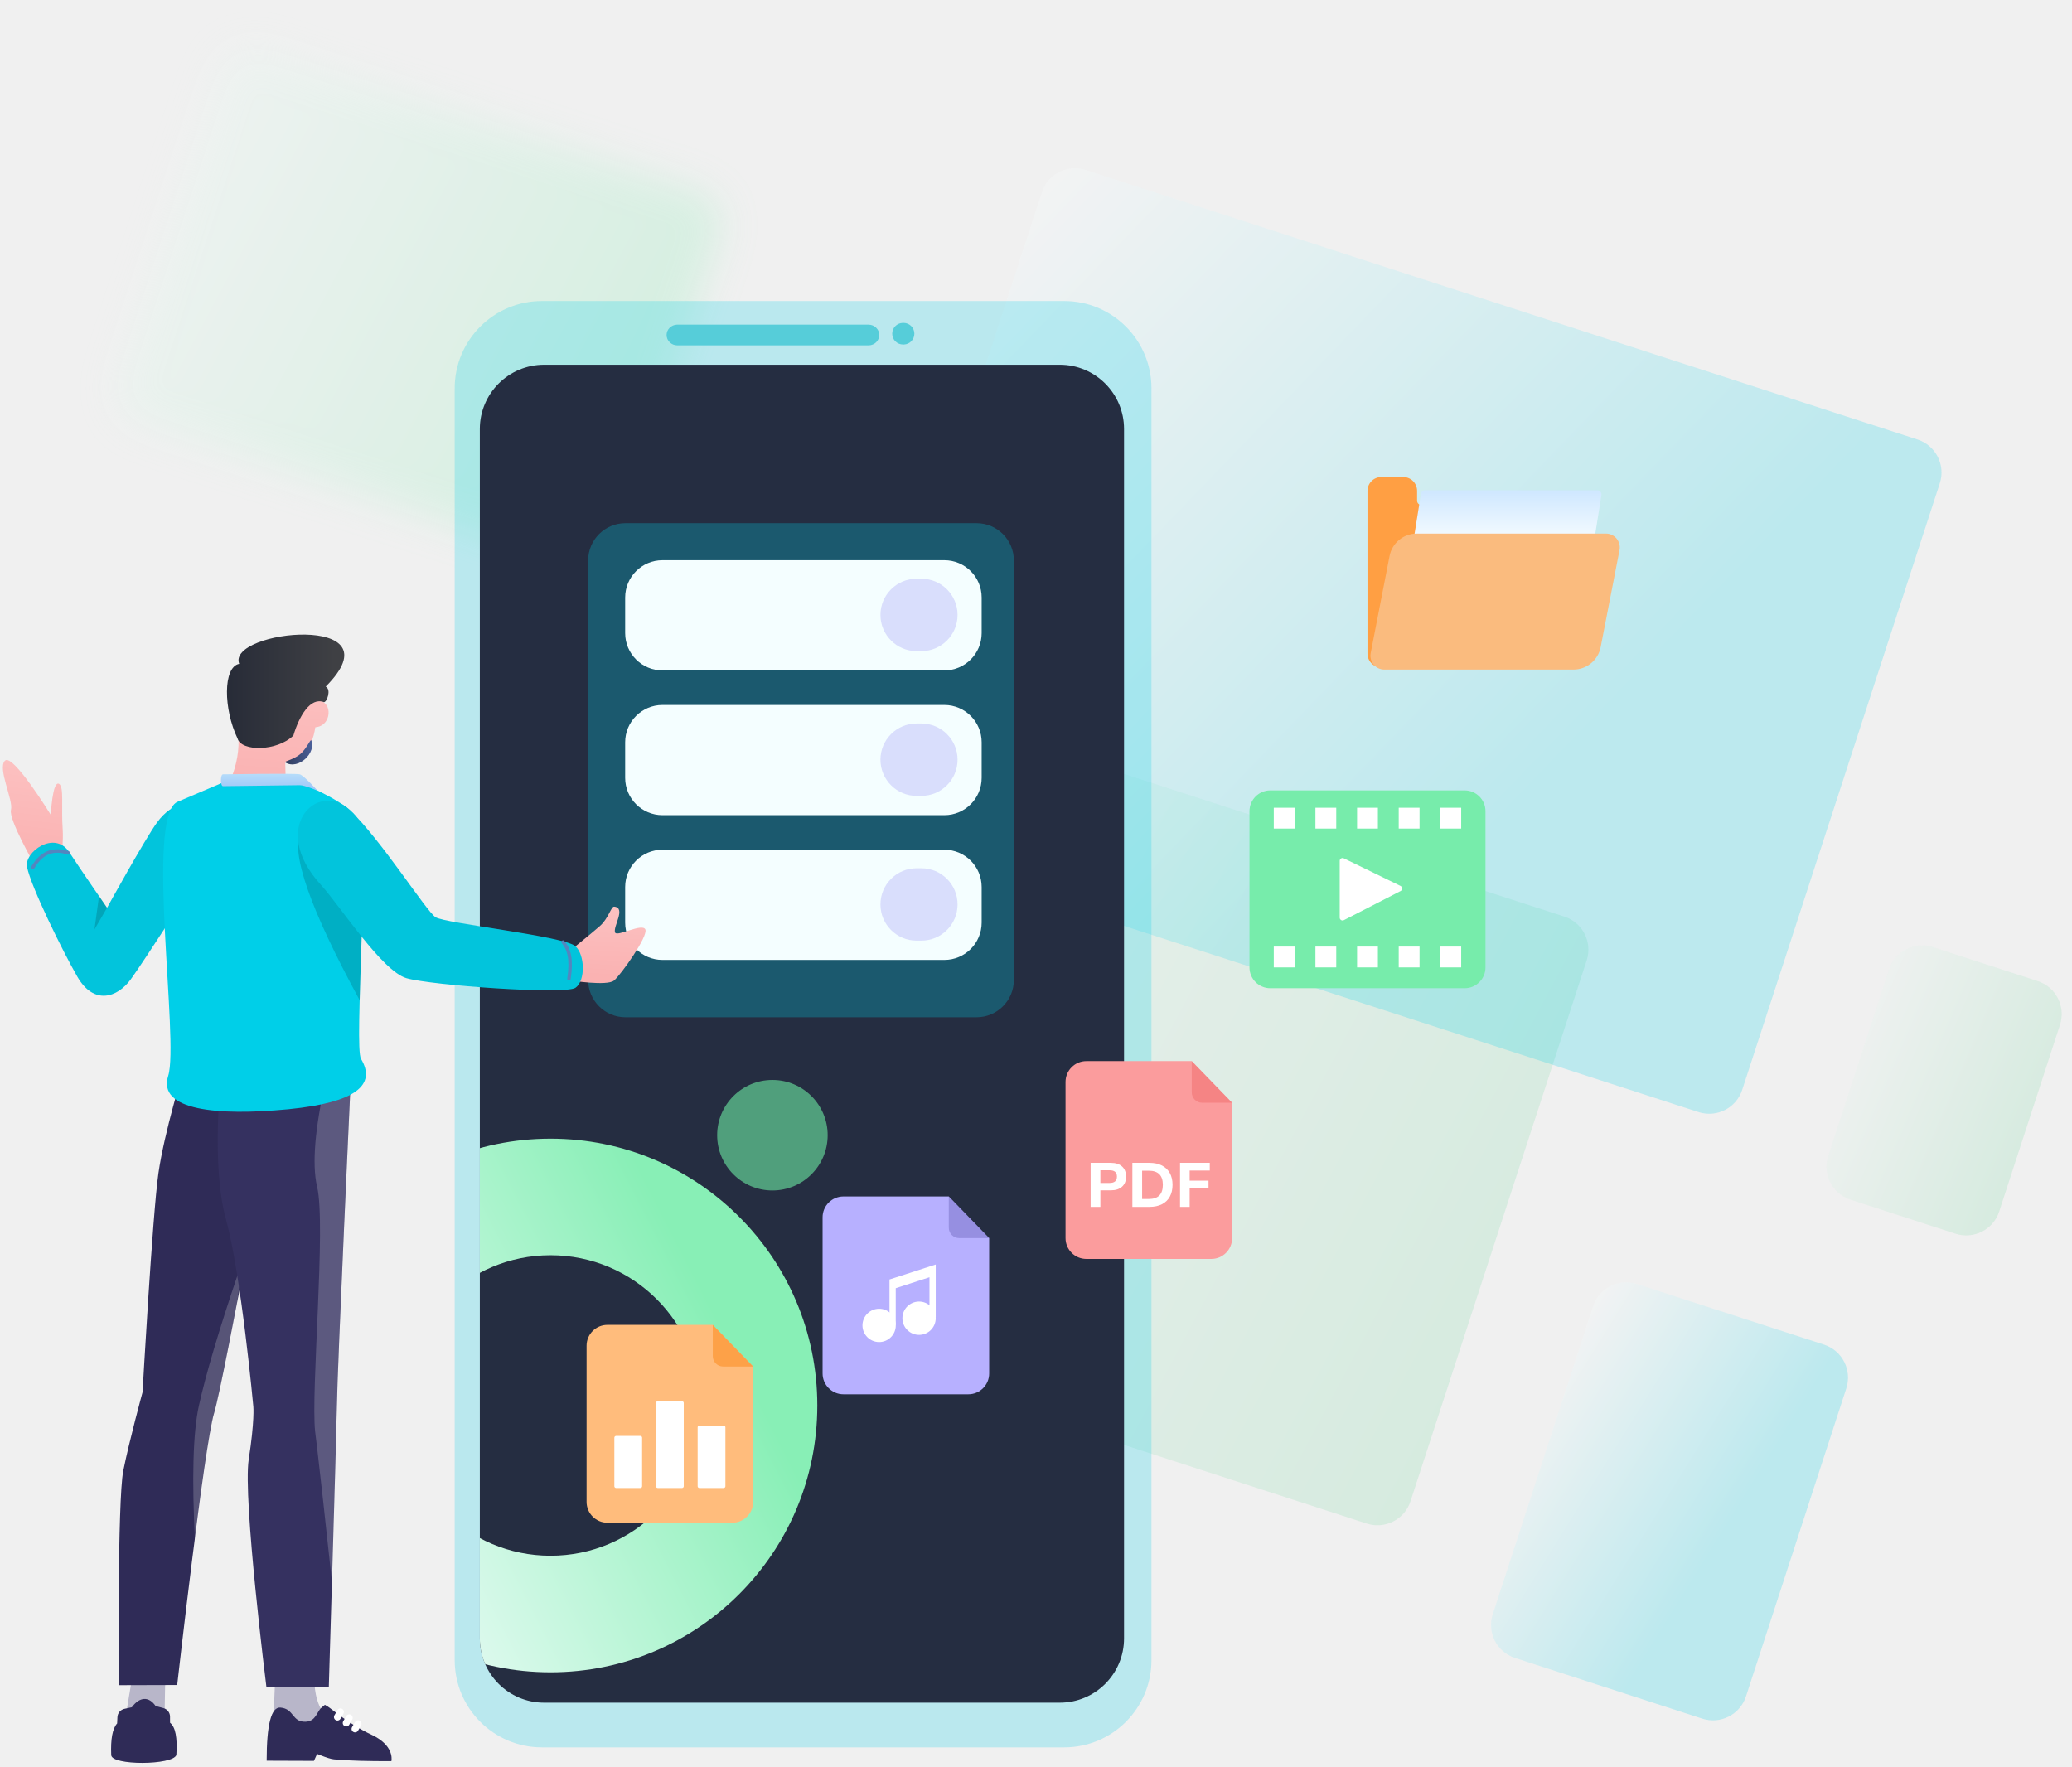
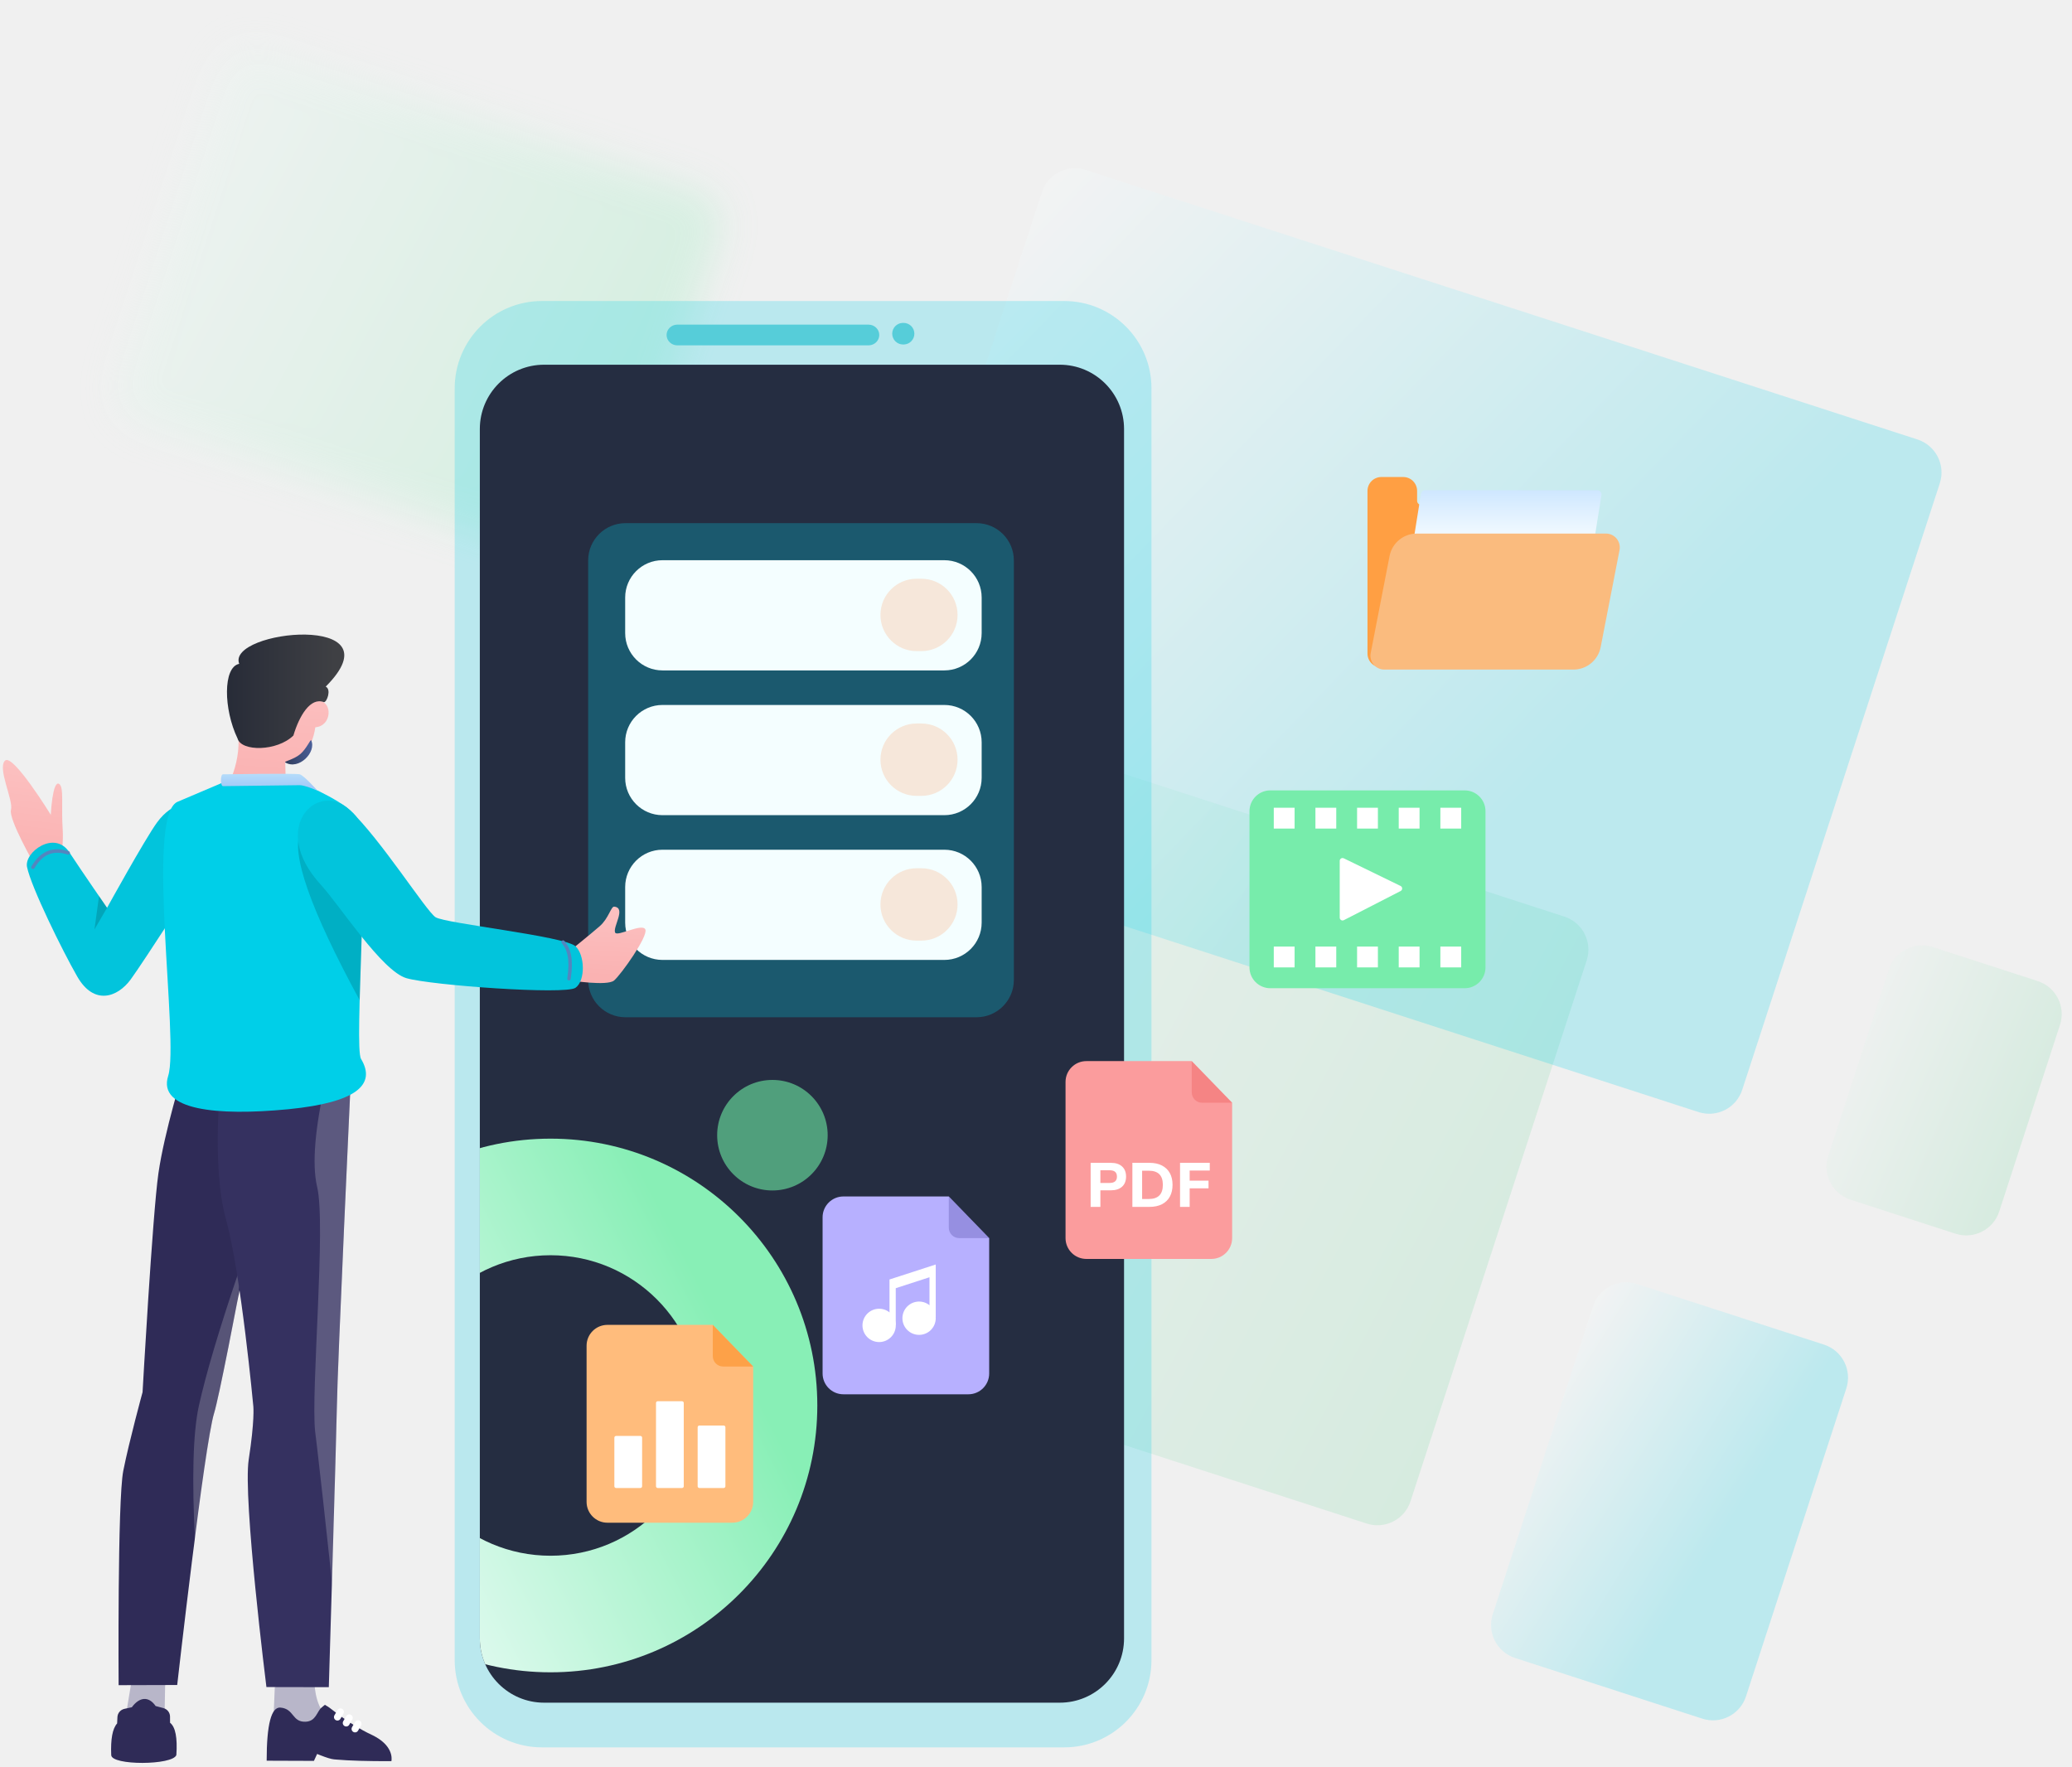
<svg xmlns="http://www.w3.org/2000/svg" width="597" height="509" viewBox="0 0 597 509" fill="none">
  <g id="Illustration">
    <g id="Shape">
      <path id="Rectangle" opacity="0.129" fill-rule="evenodd" clip-rule="evenodd" d="M224.049 201.131C225.758 195.885 231.392 193.014 236.64 194.715L450.75 264.103C456.01 265.808 458.888 271.457 457.175 276.713L406.403 432.568C404.695 437.813 399.06 440.684 393.812 438.983L179.702 369.595C174.443 367.891 171.564 362.242 173.277 356.985L224.049 201.131Z" fill="url(#paint0_linear)" />
      <path id="Rectangle_2" opacity="0.216" fill-rule="evenodd" clip-rule="evenodd" d="M300.198 55.366C301.907 50.121 307.541 47.25 312.79 48.951L552.488 126.631C557.747 128.336 560.626 133.984 558.913 139.241L501.983 314C500.274 319.246 494.64 322.117 489.392 320.416L249.693 242.735C244.434 241.031 241.555 235.382 243.268 230.125L300.198 55.366Z" fill="url(#paint1_linear)" />
      <g id="Rectangle_3" opacity="0.227" filter="url(#filter0_f)">
        <path fill-rule="evenodd" clip-rule="evenodd" d="M63.116 20.796C64.825 15.551 70.459 12.68 75.707 14.381L200.733 54.898C205.992 56.603 208.871 62.252 207.158 67.509L178.249 156.25C176.54 161.496 170.906 164.367 165.658 162.666L40.633 122.148C35.373 120.444 32.495 114.795 34.207 109.538L63.116 20.796Z" fill="url(#paint2_linear)" />
      </g>
      <path id="Rectangle_4" opacity="0.216" fill-rule="evenodd" clip-rule="evenodd" d="M459.01 376.356C460.719 371.11 466.353 368.239 471.601 369.94L525.549 387.423C530.808 389.128 533.686 394.777 531.974 400.034L503.065 488.775C501.356 494.021 495.722 496.891 490.474 495.191L436.526 477.708C431.267 476.003 428.388 470.354 430.101 465.097L459.01 376.356Z" fill="url(#paint3_linear)" />
      <path id="Rectangle_5" opacity="0.129" fill-rule="evenodd" clip-rule="evenodd" d="M544.274 279.284C545.983 274.038 551.617 271.168 556.865 272.869L587.12 282.673C592.38 284.378 595.258 290.027 593.545 295.284L576.03 349.051C574.321 354.297 568.687 357.168 563.439 355.467L533.184 345.662C527.924 343.957 525.046 338.308 526.758 333.052L544.274 279.284Z" fill="url(#paint4_linear)" />
    </g>
    <g id="Cloud Storage">
      <g id="Phone1">
        <path id="Rectangle_6" fill-rule="evenodd" clip-rule="evenodd" d="M131.011 111.871C131.011 97.989 142.265 86.734 156.148 86.734H306.632C320.515 86.734 331.769 97.989 331.769 111.871V478.328C331.769 492.211 320.515 503.465 306.632 503.465H156.148C142.265 503.465 131.011 492.211 131.011 478.328V111.871Z" fill="#00CFE8" fill-opacity="0.225" />
        <g id="Group 52">
          <path id="Rectangle_7" fill-rule="evenodd" clip-rule="evenodd" d="M138.251 123.606C138.251 113.377 146.544 105.084 156.773 105.084H305.349C315.578 105.084 323.87 113.377 323.87 123.606V472.067C323.87 482.296 315.578 490.589 305.349 490.589H156.773C146.544 490.589 138.251 482.296 138.251 472.067V123.606Z" fill="#252D41" />
          <mask id="mask0" mask-type="alpha" maskUnits="userSpaceOnUse" x="138" y="105" width="186" height="386">
            <path id="Rectangle_8" fill-rule="evenodd" clip-rule="evenodd" d="M138.251 123.606C138.251 113.377 146.544 105.084 156.773 105.084H305.349C315.578 105.084 323.87 113.377 323.87 123.606V472.067C323.87 482.296 315.578 490.589 305.349 490.589H156.773C146.544 490.589 138.251 482.296 138.251 472.067V123.606Z" fill="white" />
          </mask>
          <g mask="url(#mask0)">
            <ellipse id="Oval" cx="222.555" cy="327.082" rx="15.921" ry="15.924" fill="#68DE9E" fill-opacity="0.642" />
            <path id="Oval_2" fill-rule="evenodd" clip-rule="evenodd" d="M158.623 328.077C201.076 328.077 235.491 362.498 235.491 404.958C235.491 447.419 201.076 481.839 158.623 481.839C116.171 481.839 81.756 447.419 81.756 404.958C81.756 362.498 116.171 328.077 158.623 328.077ZM158.623 361.666C134.718 361.666 115.339 381.048 115.339 404.958C115.339 428.868 134.718 448.251 158.623 448.251C182.529 448.251 201.908 428.868 201.908 404.958C201.908 381.048 182.529 361.666 158.623 361.666Z" fill="url(#paint5_linear)" />
          </g>
        </g>
        <path id="Path" d="M250.232 93.532C251.95 93.532 253.342 94.869 253.342 96.518C253.342 98.13 252.011 99.444 250.346 99.502L250.232 99.504H195.17C193.453 99.504 192.061 98.167 192.061 96.518C192.061 94.906 193.392 93.592 195.056 93.534L195.17 93.532H250.232Z" fill="#56CDD9" />
        <path id="Path_2" d="M260.346 93.035C262.063 93.035 263.455 94.427 263.455 96.145C263.455 97.824 262.124 99.193 260.46 99.253L260.346 99.255H260.183C258.465 99.255 257.073 97.862 257.073 96.145C257.073 94.465 258.404 93.097 260.069 93.037L260.183 93.035H260.346Z" fill="#56CDD9" />
      </g>
      <g id="Group 28">
        <path id="Rectangle_9" fill-rule="evenodd" clip-rule="evenodd" d="M307.011 311.734C307.011 308.421 309.697 305.734 313.011 305.734H343.375L355.011 317.734V356.734C355.011 360.048 352.324 362.734 349.011 362.734H313.011C309.697 362.734 307.011 360.048 307.011 356.734V311.734Z" fill="#FB9C9D" />
        <path id="PDF" fill-rule="evenodd" clip-rule="evenodd" d="M317.052 347.734V342.964H320.076C321.456 342.964 322.53 342.616 323.298 341.92C324.066 341.224 324.45 340.252 324.45 339.004C324.45 337.756 324.066 336.784 323.298 336.088C322.53 335.392 321.456 335.044 320.076 335.044V335.044H314.244V347.734H317.052ZM319.716 340.84H317.052V337.186H319.716C320.424 337.186 320.952 337.336 321.3 337.636C321.648 337.936 321.822 338.398 321.822 339.022C321.822 340.234 321.12 340.84 319.716 340.84V340.84ZM331.2 347.734C332.592 347.734 333.786 347.482 334.782 346.978C335.778 346.474 336.537 345.745 337.059 344.791C337.581 343.837 337.842 342.7 337.842 341.38C337.842 340.06 337.578 338.926 337.05 337.978C336.522 337.03 335.76 336.304 334.764 335.8C333.768 335.296 332.58 335.044 331.2 335.044V335.044H326.268V347.734H331.2ZM331.002 345.466H329.076V337.312H331.002C333.702 337.312 335.052 338.668 335.052 341.38C335.052 344.104 333.702 345.466 331.002 345.466V345.466ZM342.774 347.734V342.388H348.21V340.174H342.774V337.258H348.57V335.044H340.002V347.734H342.774Z" fill="white" />
        <path id="Path_3" opacity="0.34" d="M355.011 317.734H346.375C344.718 317.734 343.375 316.391 343.375 314.734V305.734L355.011 317.734Z" fill="#EA5455" />
      </g>
      <g id="Group 28_2">
        <path id="Rectangle_10" fill-rule="evenodd" clip-rule="evenodd" d="M169.011 387.734C169.011 384.421 171.697 381.734 175.011 381.734H205.375L217.011 393.734V432.734C217.011 436.048 214.324 438.734 211.011 438.734H175.011C171.697 438.734 169.011 436.048 169.011 432.734V387.734Z" fill="#FFBC7C" />
        <path id="Rectangle_11" fill-rule="evenodd" clip-rule="evenodd" d="M177.011 414.234C177.011 413.958 177.235 413.734 177.511 413.734H184.511C184.787 413.734 185.011 413.958 185.011 414.234V428.234C185.011 428.511 184.787 428.734 184.511 428.734H177.511C177.235 428.734 177.011 428.511 177.011 428.234V414.234Z" fill="white" />
        <path id="Rectangle_12" fill-rule="evenodd" clip-rule="evenodd" d="M189.011 404.234C189.011 403.958 189.235 403.734 189.511 403.734H196.511C196.787 403.734 197.011 403.958 197.011 404.234V428.234C197.011 428.511 196.787 428.734 196.511 428.734H189.511C189.235 428.734 189.011 428.511 189.011 428.234V404.234Z" fill="white" />
        <path id="Rectangle_13" fill-rule="evenodd" clip-rule="evenodd" d="M201.011 411.234C201.011 410.958 201.235 410.734 201.511 410.734H208.511C208.787 410.734 209.011 410.958 209.011 411.234V428.234C209.011 428.511 208.787 428.734 208.511 428.734H201.511C201.235 428.734 201.011 428.511 201.011 428.234V411.234Z" fill="white" />
        <path id="Path_4" opacity="0.733" d="M217.011 393.734H208.375C206.718 393.734 205.375 392.391 205.375 390.734V381.734L217.011 393.734Z" fill="#FC9735" />
      </g>
      <g id="Group 28_3">
        <path id="Rectangle_14" fill-rule="evenodd" clip-rule="evenodd" d="M237.011 350.734C237.011 347.421 239.697 344.734 243.011 344.734H273.375L285.011 356.734V395.734C285.011 399.048 282.324 401.734 279.011 401.734H243.011C239.697 401.734 237.011 399.048 237.011 395.734V350.734Z" fill="#B7B0FF" />
        <g id="Group 31">
          <circle id="Oval_3" cx="253.302" cy="381.884" r="4.8" fill="white" />
          <circle id="Oval_4" cx="264.811" cy="379.813" r="4.8" fill="white" />
          <path id="Path_5" fill-rule="evenodd" clip-rule="evenodd" d="M269.611 364.338V379.451H267.811L267.81 368.012L258.088 371.164V381.74H256.288L256.289 368.655L269.611 364.338Z" fill="white" />
        </g>
        <path id="Path_6" opacity="0.34" d="M285.011 356.734H276.375C274.718 356.734 273.375 355.391 273.375 353.734V344.734L285.011 356.734Z" fill="#564EA6" />
      </g>
      <g id="Group 73">
        <path id="Rectangle_15" opacity="0.273" fill-rule="evenodd" clip-rule="evenodd" d="M292.122 161.486C292.122 155.548 287.308 150.734 281.37 150.734H180.215C174.277 150.734 169.463 155.548 169.463 161.486V282.347C169.463 288.285 174.277 293.099 180.215 293.099H281.37C287.308 293.099 292.122 288.285 292.122 282.347V161.486Z" fill="#00CFE8" />
        <path id="Rectangle_16" fill-rule="evenodd" clip-rule="evenodd" d="M282.845 172.164C282.845 166.225 278.031 161.412 272.093 161.412H190.881C184.943 161.412 180.129 166.225 180.129 172.164V182.414C180.129 188.352 184.943 193.166 190.881 193.166H272.093C278.031 193.166 282.845 188.352 282.845 182.414V172.164Z" fill="#F4FEFF" />
-         <path id="Rectangle_17" fill-rule="evenodd" clip-rule="evenodd" d="M275.9 177.178C275.9 171.419 271.232 166.75 265.473 166.75H264.107C258.348 166.75 253.68 171.419 253.68 177.178V177.178C253.68 182.936 258.348 187.605 264.107 187.605H265.473C271.232 187.605 275.9 182.936 275.9 177.178V177.178Z" fill="#7367F0" fill-opacity="0.21" />
+         <path id="Rectangle_17" fill-rule="evenodd" clip-rule="evenodd" d="M275.9 177.178C275.9 171.419 271.232 166.75 265.473 166.75H264.107C258.348 166.75 253.68 171.419 253.68 177.178V177.178C253.68 182.936 258.348 187.605 264.107 187.605H265.473C271.232 187.605 275.9 182.936 275.9 177.178V177.178Z" fill="#ff914d" fill-opacity="0.21" />
        <path id="Rectangle_18" fill-rule="evenodd" clip-rule="evenodd" d="M282.845 213.872C282.845 207.934 278.031 203.12 272.093 203.12H190.881C184.943 203.12 180.129 207.934 180.129 213.872V224.122C180.129 230.06 184.943 234.874 190.881 234.874H272.093C278.031 234.874 282.845 230.06 282.845 224.122V213.872Z" fill="#F4FEFF" />
-         <path id="Rectangle_19" fill-rule="evenodd" clip-rule="evenodd" d="M275.9 218.886C275.9 213.127 271.232 208.459 265.473 208.459H264.107C258.348 208.459 253.68 213.127 253.68 218.886V218.886C253.68 224.645 258.348 229.313 264.107 229.313H265.473C271.232 229.313 275.9 224.645 275.9 218.886V218.886Z" fill="#7367F0" fill-opacity="0.21" />
+         <path id="Rectangle_19" fill-rule="evenodd" clip-rule="evenodd" d="M275.9 218.886C275.9 213.127 271.232 208.459 265.473 208.459H264.107C258.348 208.459 253.68 213.127 253.68 218.886V218.886C253.68 224.645 258.348 229.313 264.107 229.313H265.473C271.232 229.313 275.9 224.645 275.9 218.886V218.886Z" fill="#ff914d" fill-opacity="0.21" />
        <path id="Rectangle_20" fill-rule="evenodd" clip-rule="evenodd" d="M282.845 255.58C282.845 249.642 278.031 244.828 272.093 244.828H190.881C184.943 244.828 180.129 249.642 180.129 255.58V265.83C180.129 271.768 184.943 276.582 190.881 276.582H272.093C278.031 276.582 282.845 271.768 282.845 265.83V255.58Z" fill="#F4FEFF" />
-         <path id="Rectangle_21" fill-rule="evenodd" clip-rule="evenodd" d="M275.9 260.594C275.9 254.835 271.232 250.167 265.473 250.167H264.107C258.348 250.167 253.68 254.835 253.68 260.594V260.594C253.68 266.353 258.348 271.021 264.107 271.021H265.473C271.232 271.021 275.9 266.353 275.9 260.594V260.594Z" fill="#7367F0" fill-opacity="0.21" />
+         <path id="Rectangle_21" fill-rule="evenodd" clip-rule="evenodd" d="M275.9 260.594C275.9 254.835 271.232 250.167 265.473 250.167H264.107C258.348 250.167 253.68 254.835 253.68 260.594V260.594C253.68 266.353 258.348 271.021 264.107 271.021H265.473C271.232 271.021 275.9 266.353 275.9 260.594V260.594Z" fill="#ff914d" fill-opacity="0.21" />
      </g>
      <g id="Group 37">
        <path id="Rectangle_22" fill-rule="evenodd" clip-rule="evenodd" d="M394.011 141.44C394.011 139.231 395.802 137.44 398.011 137.44L404.306 137.44C406.515 137.44 408.306 139.231 408.306 141.44V144.274C408.306 144.947 408.852 145.493 409.526 145.493H454.937C457.146 145.493 458.937 147.284 458.937 149.493V188.307C458.937 190.517 457.146 192.307 454.937 192.307H398.011C395.802 192.307 394.011 190.517 394.011 188.307V141.44Z" fill="#FF9F43" />
        <path id="Rectangle_23" fill-rule="evenodd" clip-rule="evenodd" d="M409.413 142.277C409.508 141.686 410.018 141.25 410.618 141.25H460.212C460.962 141.25 461.534 141.921 461.416 142.662L453.965 189.375C453.871 189.967 453.36 190.402 452.761 190.402H403.166C402.416 190.402 401.844 189.732 401.962 188.991L409.413 142.277Z" fill="url(#paint6_linear)" />
        <path id="Rectangle_24" fill-rule="evenodd" clip-rule="evenodd" d="M462.705 153.733C465.221 153.733 467.112 156.027 466.632 158.496L461.196 186.453C460.465 190.212 457.172 192.926 453.343 192.926H398.863C396.348 192.926 394.457 190.632 394.937 188.163L400.373 160.206C401.104 156.447 404.396 153.733 408.226 153.733L462.705 153.733Z" fill="#FABB7E" />
      </g>
      <g id="Group 28_4">
        <path id="Rectangle_25" fill-rule="evenodd" clip-rule="evenodd" d="M360.011 233.734C360.011 230.421 362.697 227.734 366.011 227.734H422.011C425.324 227.734 428.011 230.421 428.011 233.734V278.734C428.011 282.048 425.324 284.734 422.011 284.734H366.011C362.697 284.734 360.011 282.048 360.011 278.734V233.734Z" fill="#77ECAB" />
        <path id="Path 6" fill-rule="evenodd" clip-rule="evenodd" d="M387.185 247.306C386.642 247.042 386.011 247.437 386.011 248.04V264.398C386.011 265.008 386.657 265.403 387.2 265.124L403.558 256.729C404.156 256.422 404.147 255.563 403.542 255.269L387.185 247.306Z" fill="white" />
        <rect id="Rectangle_26" x="367.011" y="232.734" width="6" height="6" fill="white" />
        <rect id="Rectangle_27" x="379.011" y="232.734" width="6" height="6" fill="white" />
        <rect id="Rectangle_28" x="391.011" y="232.734" width="6" height="6" fill="white" />
        <rect id="Rectangle_29" x="403.011" y="232.734" width="6" height="6" fill="white" />
        <rect id="Rectangle_30" x="415.011" y="232.734" width="6" height="6" fill="white" />
        <rect id="Rectangle_31" x="367.011" y="272.734" width="6" height="6" fill="white" />
        <rect id="Rectangle_32" x="379.011" y="272.734" width="6" height="6" fill="white" />
        <rect id="Rectangle_33" x="391.011" y="272.734" width="6" height="6" fill="white" />
        <rect id="Rectangle_34" x="403.011" y="272.734" width="6" height="6" fill="white" />
        <rect id="Rectangle_35" x="415.011" y="272.734" width="6" height="6" fill="white" />
      </g>
      <g id="Men3.6">
        <g id="RLeg">
          <path id="Path_7" fill-rule="evenodd" clip-rule="evenodd" d="M38.426 481.193L34.822 502.949L47.251 502.883L47.671 480.852L38.426 481.193Z" fill="#B8B6C9" />
          <path id="Path_8" fill-rule="evenodd" clip-rule="evenodd" d="M33.836 494.736L33.748 496.569C32.421 498.036 31.853 501.069 32.046 505.667C32.046 508.743 49.827 508.652 50.814 505.667C51.151 500.677 50.546 497.579 49 496.373L48.99 494.603C48.984 493.454 48.207 492.452 47.092 492.154L44.841 491.552C42.899 488.729 40.253 488.829 37.985 491.905L35.853 492.365C34.719 492.611 33.891 493.583 33.836 494.736Z" fill="#2F2B57" />
          <path id="Path_9" fill-rule="evenodd" clip-rule="evenodd" d="M80.577 309.683C80.577 309.683 64.507 397.964 61.69 407.157C58.872 416.35 51.057 485.495 51.057 485.495L34.178 485.543C34.178 485.543 33.818 432.316 35.523 423.761C37.228 415.207 41.077 401.119 41.077 401.119C41.077 401.119 43.937 349.974 45.648 338.043C47.358 326.112 52.849 308.428 52.849 308.428L80.577 309.683Z" fill="#2F2B57" />
          <path id="Path_10" fill-rule="evenodd" clip-rule="evenodd" d="M68.347 375.171L69.889 363.155L68.76 366.464C63.143 383.038 59.323 395.903 57.301 405.06C55.6 412.766 55.242 426.07 56.228 444.971L57.349 435.709C58.965 422.593 60.536 411.082 61.647 407.298L61.757 406.931C62.8 403.336 65.401 390.446 68.347 375.171Z" fill="white" fill-opacity="0.192" />
        </g>
        <g id="LLeg">
          <path id="Path_11" fill-rule="evenodd" clip-rule="evenodd" d="M79.252 484.285L90.596 484.361L90.599 484.679C90.636 486.241 91.062 493.131 95.617 495.776L96.526 496.312C101.655 499.385 108.751 504.328 108.751 504.328L78.386 505.361L79.252 484.285Z" fill="#B8B6C9" />
          <path id="Path_12" fill-rule="evenodd" clip-rule="evenodd" d="M80.822 492.002C78.162 491.757 76.832 496.859 76.832 507.308L90.45 507.358L91.373 505.361L92.24 505.709C94.086 506.435 95.398 506.835 96.174 506.911L96.895 506.977C100.713 507.306 106.004 507.461 112.769 507.44L112.791 507.323C112.906 506.615 113.209 502.834 107.329 499.961L107.053 499.829C100.349 496.688 95.438 492.252 94.377 491.662L94.325 491.634C93.375 491.167 93.995 490.903 92.645 492.002C91.295 493.1 91.073 495.987 88.014 496.078C84.078 496.195 84.811 492.369 80.822 492.002Z" fill="#2F2B57" />
          <path id="Path_13" fill-rule="evenodd" clip-rule="evenodd" d="M65.102 351.291C69.453 366.979 72.999 405.29 72.999 405.29C72.999 405.29 73.4 409.326 71.666 420.506C69.933 431.686 76.763 486.088 76.763 486.088L94.739 486.124C94.739 486.124 96.956 413.041 97.061 405.354C97.225 393.369 101.112 310.273 101.112 310.273L63.726 309.422C63.726 309.422 60.751 335.602 65.102 351.291Z" fill="#353160" />
          <path id="Path_14" fill-rule="evenodd" clip-rule="evenodd" d="M91.315 341.72L91.385 342.027C93.968 352.887 89.539 401.015 90.8 412.459L91.302 416.553C92.178 423.91 93.662 437.323 95.751 456.791L96.204 440.495C96.621 425.009 96.974 410.437 97.051 406.005L97.061 405.354C97.225 393.369 101.112 310.274 101.112 310.274L94.118 310.115L93.812 311.459C90.725 325.228 89.892 335.315 91.315 341.72V341.72Z" fill="white" fill-opacity="0.192" />
          <path id="Path 47" d="M97.224 494.737L98.085 493.244" stroke="white" stroke-width="2" stroke-linecap="round" />
          <path id="Path 47_2" d="M99.761 496.443L100.622 494.95" stroke="white" stroke-width="2" stroke-linecap="round" />
          <path id="Path 47_3" d="M102.298 498.149L103.158 496.656" stroke="white" stroke-width="2" stroke-linecap="round" />
        </g>
        <g id="Head">
          <path id="Path_15" fill-rule="evenodd" clip-rule="evenodd" d="M91.976 201.904C95.881 202.331 95.604 209.191 90.851 209.549C89.879 216.162 86.415 219.312 82.19 219.677L82.425 229.679L63.74 229.668C63.74 229.668 69.001 222.602 68.739 212.929C68.477 203.255 68.915 194.168 68.915 194.168L93.116 194.602L91.976 201.904Z" fill="url(#paint7_linear)" />
          <path id="Path_16" fill-rule="evenodd" clip-rule="evenodd" d="M93.85 197.829C95.534 198.642 94.194 202.315 93.341 202.315C89.43 200.769 86.187 206.334 84.539 211.924C79.858 216.513 69.514 216.615 68.445 212.776C64.4 204.367 64.201 192.208 68.922 191.27C65.216 181.498 115.266 176.387 93.85 197.829Z" fill="url(#paint8_linear)" />
          <path id="Path 45" fill-rule="evenodd" clip-rule="evenodd" d="M89.671 213.296C89.479 212.874 88.333 215.759 86.48 217.305C84.562 218.905 81.684 219.373 82.191 219.677C86.081 222.006 91.237 216.729 89.671 213.296Z" fill="url(#paint9_linear)" />
        </g>
        <g id="Group 9">
          <path id="Path_17" fill-rule="evenodd" clip-rule="evenodd" d="M17.512 248.307C17.512 248.307 18.332 242.78 18.072 239.143C17.59 232.416 18.512 226.742 17.022 225.859C15.112 224.727 14.634 234.771 14.634 234.771C14.634 234.771 3.723 217.009 1.448 219.155C-0.826 221.301 3.919 230.635 3.166 233.333C2.414 236.032 9.932 249.086 9.932 249.086L17.512 248.307Z" fill="url(#paint10_linear)" />
          <path id="Path_18" fill-rule="evenodd" clip-rule="evenodd" d="M57.845 251.5C57.845 251.5 41.318 277.207 37.667 282.192C33.837 287.42 27.073 289.736 22.273 281.395C18.028 274.016 8.937 255.539 7.787 249.795C6.929 245.51 15.72 239.122 19.946 245.526C24.172 251.929 30.845 261.558 30.845 261.558C30.845 261.558 41.819 241.677 45.24 236.986C54.466 224.336 68.523 235.695 57.845 251.5Z" fill="#02C4DC" />
          <path id="Path_19" fill-rule="evenodd" clip-rule="evenodd" d="M30.845 261.558L27.213 267.81L28.537 258.16L30.845 261.558Z" fill="black" fill-opacity="0.16" />
          <path id="Path 54" d="M19.639 245.733C15.799 244.519 12.284 245.165 9.478 249.89" stroke="#5386BF" stroke-linecap="round" />
        </g>
        <g id="Group 17">
          <path id="Path_20" fill-rule="evenodd" clip-rule="evenodd" d="M65.765 224.805L85.072 224.93L85.863 225.249C89.047 226.555 100.876 231.64 103.079 235.996C106.761 243.273 101.91 301.581 104.025 305.099C108.486 312.522 102.659 317.64 83.295 319.577L82.704 319.634C62.868 321.525 45.27 319.977 48.464 309.971C51.658 299.965 41.885 235.518 51.049 231.067L65.765 224.805Z" fill="#00CFE8" />
          <path id="Path_21" fill-rule="evenodd" clip-rule="evenodd" d="M86.587 239.572C83.727 245.799 89.408 262.004 103.631 288.188L103.807 282.339C104.272 267.738 104.956 249.941 104.097 240.985C95.114 234.187 89.278 233.715 86.587 239.572Z" fill="black" fill-opacity="0.16" />
          <path id="Rectangle_36" fill-rule="evenodd" clip-rule="evenodd" d="M86.371 223.096C85.17 222.769 65.058 223.096 64.258 223.096C63.459 223.096 63.459 226.514 64.258 226.514C64.747 226.514 70.984 226.421 86.373 226.235C87.761 226.218 91.466 227.788 91.466 227.788C91.466 227.788 87.573 223.424 86.371 223.096Z" fill="url(#paint11_linear)" />
        </g>
        <g id="Group 8">
          <path id="Path_22" fill-rule="evenodd" clip-rule="evenodd" d="M164.395 282.495C164.395 282.495 174.925 284.167 176.911 282.525C178.897 280.884 186.809 269.723 185.945 267.803C185.081 265.883 177.862 269.944 177.247 268.723C176.456 267.154 180.538 261.557 176.961 261.231C176.04 261.147 175.389 264.592 172.795 266.861C170.202 269.13 163.942 274.164 163.942 274.164L164.395 282.495Z" fill="url(#paint12_linear)" />
          <path id="Path_23" fill-rule="evenodd" clip-rule="evenodd" d="M100.761 233.366C109.861 242.024 122.745 262.471 125.491 264.272C128.236 266.073 162.58 269.707 165.814 272.639C168.515 275.089 168.758 282.543 165.814 284.61C162.869 286.678 124.202 283.906 117.11 281.84C110.018 279.774 97.871 260.84 92.445 254.93C77.271 238.403 91.661 224.708 100.761 233.366Z" fill="#02C4DC" />
          <path id="Path 53" d="M162.241 271.439C163.941 273.428 164.799 276.327 163.941 281.991" stroke="#5386BF" stroke-linecap="round" />
        </g>
      </g>
    </g>
  </g>
  <defs>
    <filter id="filter0_f" x="20.241" y="0.302" width="200.882" height="176.442" filterUnits="userSpaceOnUse" color-interpolation-filters="sRGB">
      <feFlood flood-opacity="0" result="BackgroundImageFix" />
      <feBlend mode="normal" in="SourceGraphic" in2="BackgroundImageFix" result="shape" />
      <feGaussianBlur stdDeviation="5.437" result="effect1_foregroundBlur" />
    </filter>
    <linearGradient id="paint0_linear" x1="68.229" y1="395.784" x2="344.215" y2="543.197" gradientUnits="userSpaceOnUse">
      <stop stop-color="#FAFEFF" />
      <stop offset="1" stop-color="#28C76F" />
    </linearGradient>
    <linearGradient id="paint1_linear" x1="167.137" y1="194.207" x2="326.377" y2="347.628" gradientUnits="userSpaceOnUse">
      <stop stop-color="#FAFEFF" />
      <stop offset="1" stop-color="#00CFE8" />
    </linearGradient>
    <linearGradient id="paint2_linear" x1="-31.855" y1="137.056" x2="138.616" y2="228.213" gradientUnits="userSpaceOnUse">
      <stop stop-color="#FAFEFF" />
      <stop offset="1" stop-color="#77ECAB" />
    </linearGradient>
    <linearGradient id="paint3_linear" x1="408.135" y1="456.423" x2="465.347" y2="491.992" gradientUnits="userSpaceOnUse">
      <stop stop-color="#FAFEFF" />
      <stop offset="1" stop-color="#00CFE8" />
    </linearGradient>
    <linearGradient id="paint4_linear" x1="498.344" y1="360.309" x2="559.885" y2="386.659" gradientUnits="userSpaceOnUse">
      <stop stop-color="#FAFEFF" />
      <stop offset="1" stop-color="#28C76F" />
    </linearGradient>
    <linearGradient id="paint5_linear" x1="114.08" y1="508.651" x2="239.749" y2="444.009" gradientUnits="userSpaceOnUse">
      <stop stop-color="#F8FDFF" />
      <stop offset="1" stop-color="#88EFB6" />
    </linearGradient>
    <linearGradient id="paint6_linear" x1="456.573" y1="156.675" x2="456.573" y2="127.744" gradientUnits="userSpaceOnUse">
      <stop stop-color="#F8FDFF" />
      <stop offset="1" stop-color="#AAD4FF" />
    </linearGradient>
    <linearGradient id="paint7_linear" x1="100.036" y1="185.523" x2="96.907" y2="227.81" gradientUnits="userSpaceOnUse">
      <stop stop-color="#FDC6C6" />
      <stop offset="1" stop-color="#FAB2B2" />
    </linearGradient>
    <linearGradient id="paint8_linear" x1="96.431" y1="193.363" x2="58.615" y2="193.363" gradientUnits="userSpaceOnUse">
      <stop stop-color="#3F4044" />
      <stop offset="1" stop-color="#222735" />
    </linearGradient>
    <linearGradient id="paint9_linear" x1="92.418" y1="224.028" x2="77.683" y2="226.341" gradientUnits="userSpaceOnUse">
      <stop stop-color="#4D63A0" />
      <stop offset="1" stop-color="#222735" />
    </linearGradient>
    <linearGradient id="paint10_linear" x1="21.116" y1="211.645" x2="17.121" y2="247.249" gradientUnits="userSpaceOnUse">
      <stop stop-color="#FDC6C6" />
      <stop offset="1" stop-color="#FAB2B2" />
    </linearGradient>
    <linearGradient id="paint11_linear" x1="142.374" y1="216.056" x2="142.318" y2="239.819" gradientUnits="userSpaceOnUse">
      <stop stop-color="#D7FFFF" />
      <stop offset="1" stop-color="#648BF0" />
    </linearGradient>
    <linearGradient id="paint12_linear" x1="189.83" y1="255.87" x2="188.141" y2="282.123" gradientUnits="userSpaceOnUse">
      <stop stop-color="#FDC6C6" />
      <stop offset="1" stop-color="#FAB2B2" />
    </linearGradient>
  </defs>
</svg>
